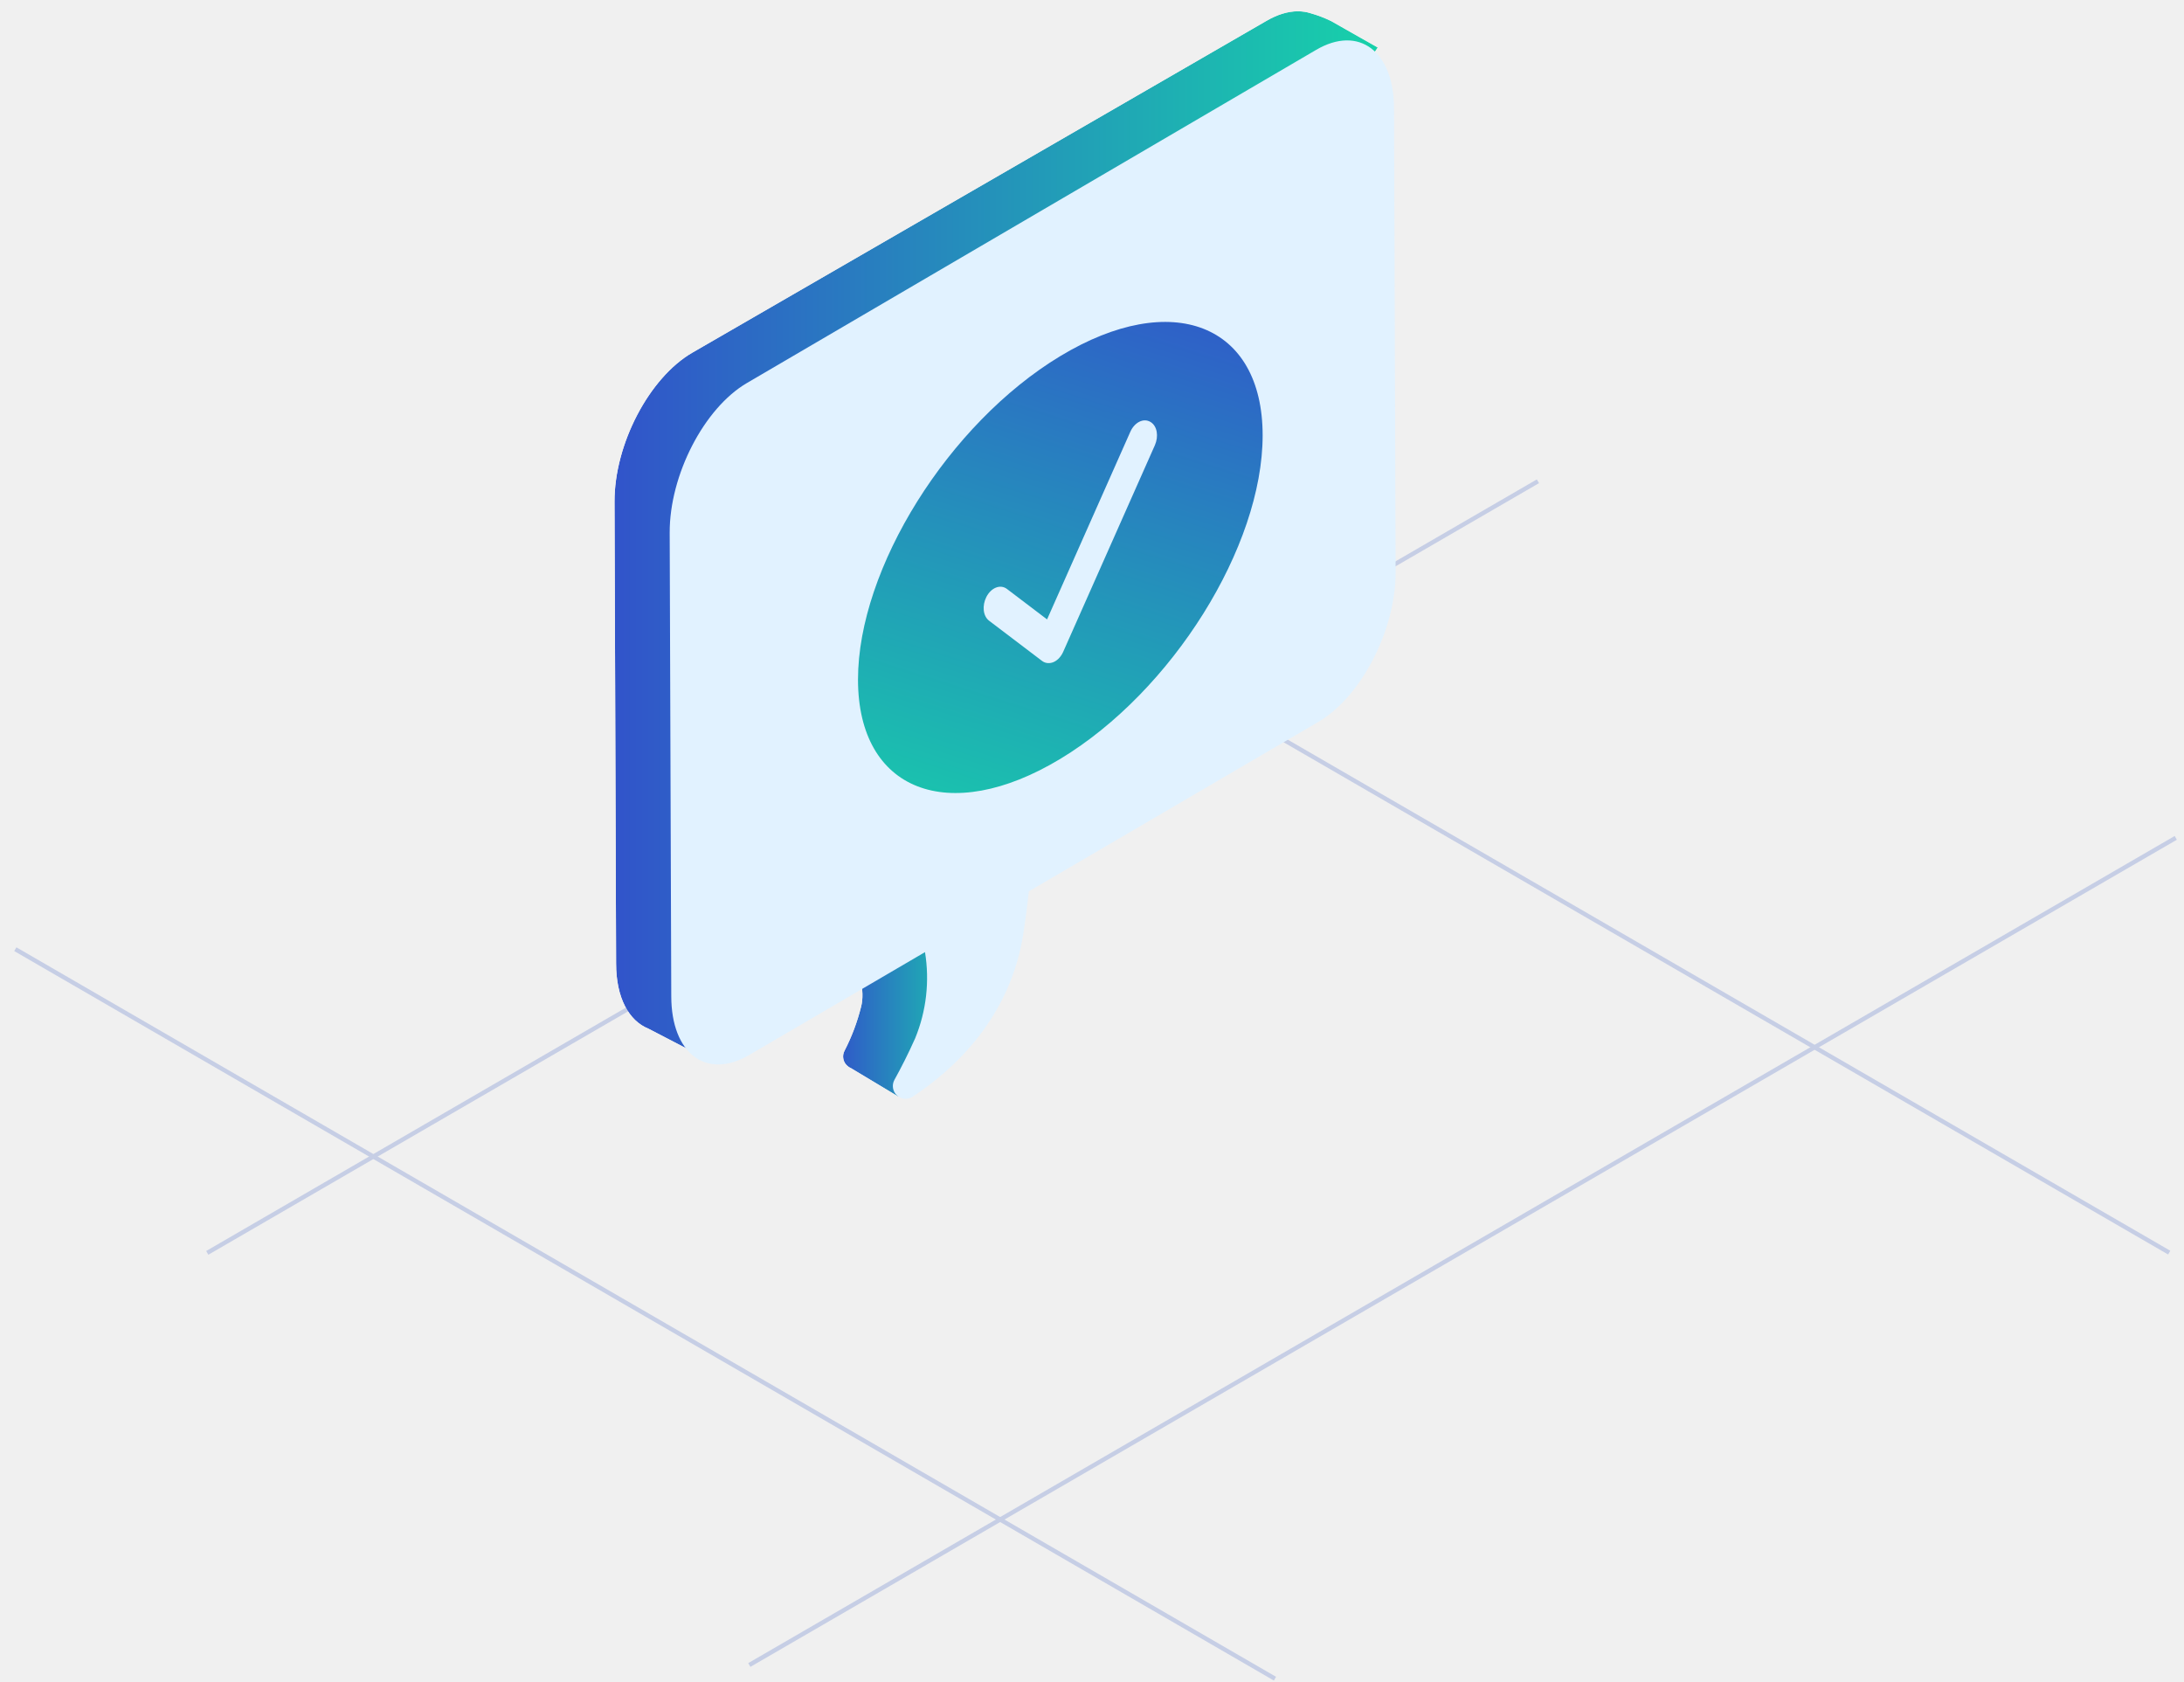
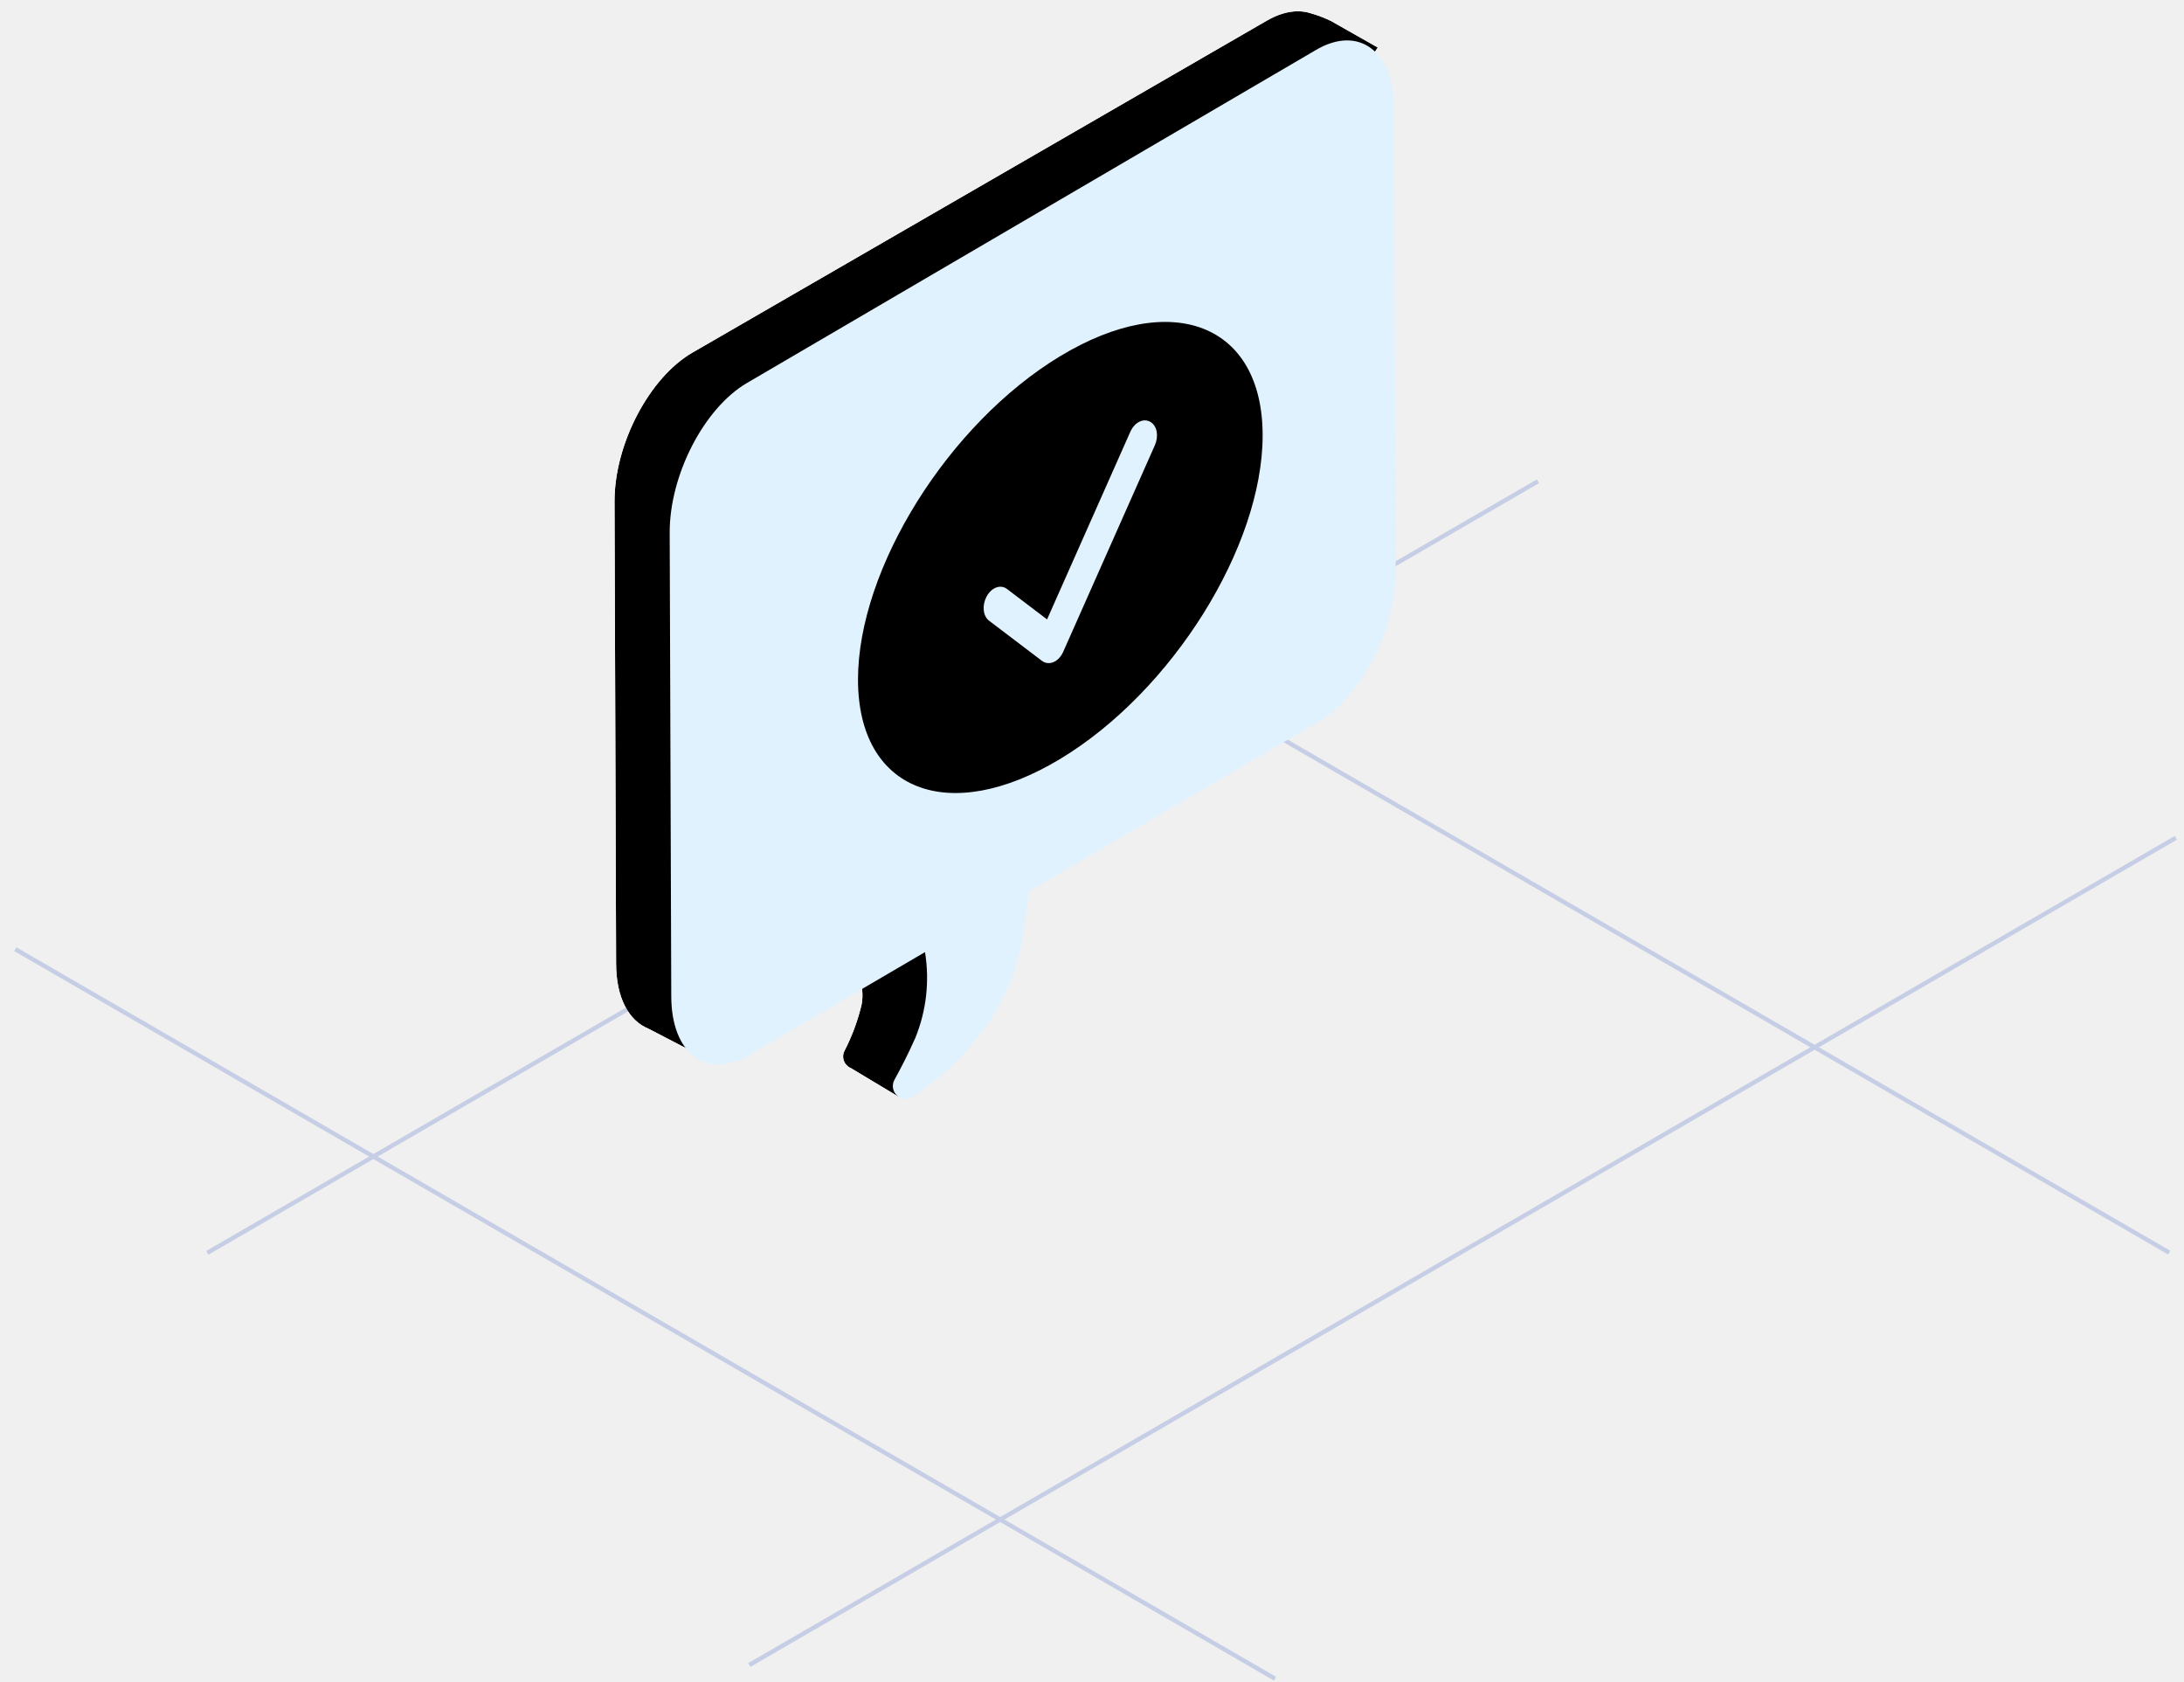
<svg xmlns="http://www.w3.org/2000/svg" xmlns:xlink="http://www.w3.org/1999/xlink" width="252px" height="194px" viewBox="0 0 252 194" version="1.1">
  <defs>
    <path d="M0.263,20.793 C0.263,20.793 4.373,27.431 3.35,31.166 C2.916,32.907 2.283,34.59 1.463,36.183 C1.111,36.812 1.283,37.611 1.865,38.035 C1.966,38.113 2.079,38.181 2.2,38.231 L7.655,41.507 L14.254,29.888 L15.702,23.336 L14.183,24.55 C14.862,22.811 15.345,21.001 15.628,19.156 C17.969,3.623 15.628,0.047 15.628,0.047 L0.263,20.793 Z" id="path-1" />
    <linearGradient x1="0.004%" y1="49.999%" x2="99.997%" y2="49.999%" id="linearGradient-3">
-       <stop stop-color="#3154CA" offset="0%" />
-       <stop stop-color="#17D1AA" offset="100%" />
+       <stop stopColor="#3154CA" offset="0%" />
+       <stop stopColor="#17D1AA" offset="100%" />
    </linearGradient>
    <path d="M79.723,0.302 C78.626,0.309 77.417,0.659 76.151,1.395 L9.903,39.674 C4.903,42.559 0.883,50.263 0.906,56.881 L1.089,110.153 C1.089,114.126 2.577,116.773 4.821,117.672 L10.98,120.871 L15.815,113.652 L76.412,78.638 C81.408,75.752 85.43,68.049 85.407,61.431 L85.23,10.071 L88.973,4.483 L83.591,1.429 C82.828,1.056 82.033,0.754 81.216,0.524 C80.767,0.38 80.289,0.306 79.788,0.302 L79.723,0.302 Z" id="path-4" />
    <linearGradient x1="-0%" y1="49.999%" x2="100%" y2="49.999%" id="linearGradient-6">
-       <stop stop-color="#3154CA" offset="0%" />
-       <stop stop-color="#17D1AA" offset="100%" />
+       <stop stopColor="#3154CA" offset="0%" />
+       <stop stopColor="#17D1AA" offset="100%" />
    </linearGradient>
    <linearGradient x1="29.122%" y1="122.166%" x2="67.388%" y2="-18.61%" id="linearGradient-7">
-       <stop stop-color="#17D1AA" offset="0%" />
-       <stop stop-color="#3154CB" offset="100%" />
+       <stop stopColor="#17D1AA" offset="0%" />
+       <stop stopColor="#3154CB" offset="100%" />
    </linearGradient>
  </defs>
  <g id="Trunsfer-success.inline" stroke="none" stroke-width="1" fill="none" fill-rule="evenodd">
    <g id="success-pic" transform="translate(1, 1)">
      <g id="Group-9" opacity="0.2" transform="translate(0, 43)" stroke="#1D45BA" stroke-width="0.5">
        <path d="M85.46,148.078 L250.05,52.658" id="Stroke-1" />
        <path d="M22.915,100.534 L176.451,11.522" id="Stroke-3" />
        <path d="M75.909,0.116 L249.294,100.506" id="Stroke-5" />
        <path d="M0.768,65.502 L146.11,149.656" id="Stroke-7" />
      </g>
      <g id="Group-12" transform="translate(95, 84)">
        <mask id="mask-2" fill="white">
          <use xlink:href="#path-1" />
        </mask>
        <g id="Clip-11" />
        <path d="M0.263,20.793 C0.263,20.793 4.373,27.431 3.35,31.166 C2.916,32.907 2.283,34.59 1.463,36.183 C1.111,36.812 1.283,37.611 1.865,38.035 C1.966,38.113 2.079,38.181 2.2,38.231 L7.655,41.507 L14.254,29.888 L15.702,23.336 L14.183,24.55 C14.862,22.811 15.345,21.001 15.628,19.156 C17.969,3.623 15.628,0.047 15.628,0.047 L0.263,20.793 Z" id="Fill-10" fill="url(#linearGradient-3)" mask="url(#mask-2)" />
      </g>
      <g id="Group-15" transform="translate(69, 0)">
        <mask id="mask-5" fill="white">
          <use xlink:href="#path-4" />
        </mask>
        <g id="Clip-14" />
        <path d="M79.723,0.302 C78.626,0.309 77.417,0.659 76.151,1.395 L9.903,39.674 C4.903,42.559 0.883,50.263 0.906,56.881 L1.089,110.153 C1.089,114.126 2.577,116.773 4.821,117.672 L10.98,120.871 L15.815,113.652 L76.412,78.638 C81.408,75.752 85.43,68.049 85.407,61.431 L85.23,10.071 L88.973,4.483 L83.591,1.429 C82.828,1.056 82.033,0.754 81.216,0.524 C80.767,0.38 80.289,0.306 79.788,0.302 L79.723,0.302 Z" id="Fill-13" fill="url(#linearGradient-6)" mask="url(#mask-5)" />
      </g>
      <g id="Group-24" transform="translate(76, 3)" fill="#E1F2FF">
        <path d="M83.851,8.549 C83.851,1.907 79.798,-1.139 74.856,1.757 L9.19,40.182 C4.236,43.076 0.249,50.809 0.272,57.451 L0.454,110.914 C0.454,117.556 4.505,120.602 9.448,117.706 L29.731,105.839 C30.28,109.192 29.887,112.633 28.598,115.775 C27.778,117.617 26.946,119.233 26.198,120.585 C25.881,121.175 25.998,121.908 26.486,122.366 C26.974,122.825 27.707,122.895 28.273,122.539 C33.006,119.439 39.6,113.455 41.092,103.614 C41.356,101.87 41.561,100.293 41.713,98.826 L75.114,79.282 C80.069,76.387 84.054,68.654 84.032,62.012 L83.851,8.549 Z" id="Fill-16" />
      </g>
      <g id="tick" transform="translate(98, 36)">
        <path d="M23.344,4.079 C10.451,11.859 -0,28.568 -0,41.399 C-0,54.23 10.451,58.325 23.344,50.545 C36.237,42.765 46.689,26.057 46.689,13.225 C46.689,0.394 36.237,-3.701 23.344,4.079" id="Fill-1" fill="url(#linearGradient-7)" />
        <path d="M21.231,39.242 L15.13,34.611 C14.41,34.065 14.31,32.852 14.812,31.866 C15.338,30.831 16.401,30.346 17.194,30.949 L21.815,34.456 L31.422,12.812 C31.894,11.752 32.917,11.178 33.752,11.679 C34.533,12.147 34.708,13.342 34.253,14.367 L23.679,38.188 C23.452,38.7 23.088,39.115 22.676,39.325 C22.648,39.34 22.648,39.34 22.635,39.346 C22.156,39.58 21.635,39.549 21.231,39.242 Z" id="Fill-4" fill="#E1F2FF" fill-rule="nonzero" />
      </g>
    </g>
  </g>
</svg>
